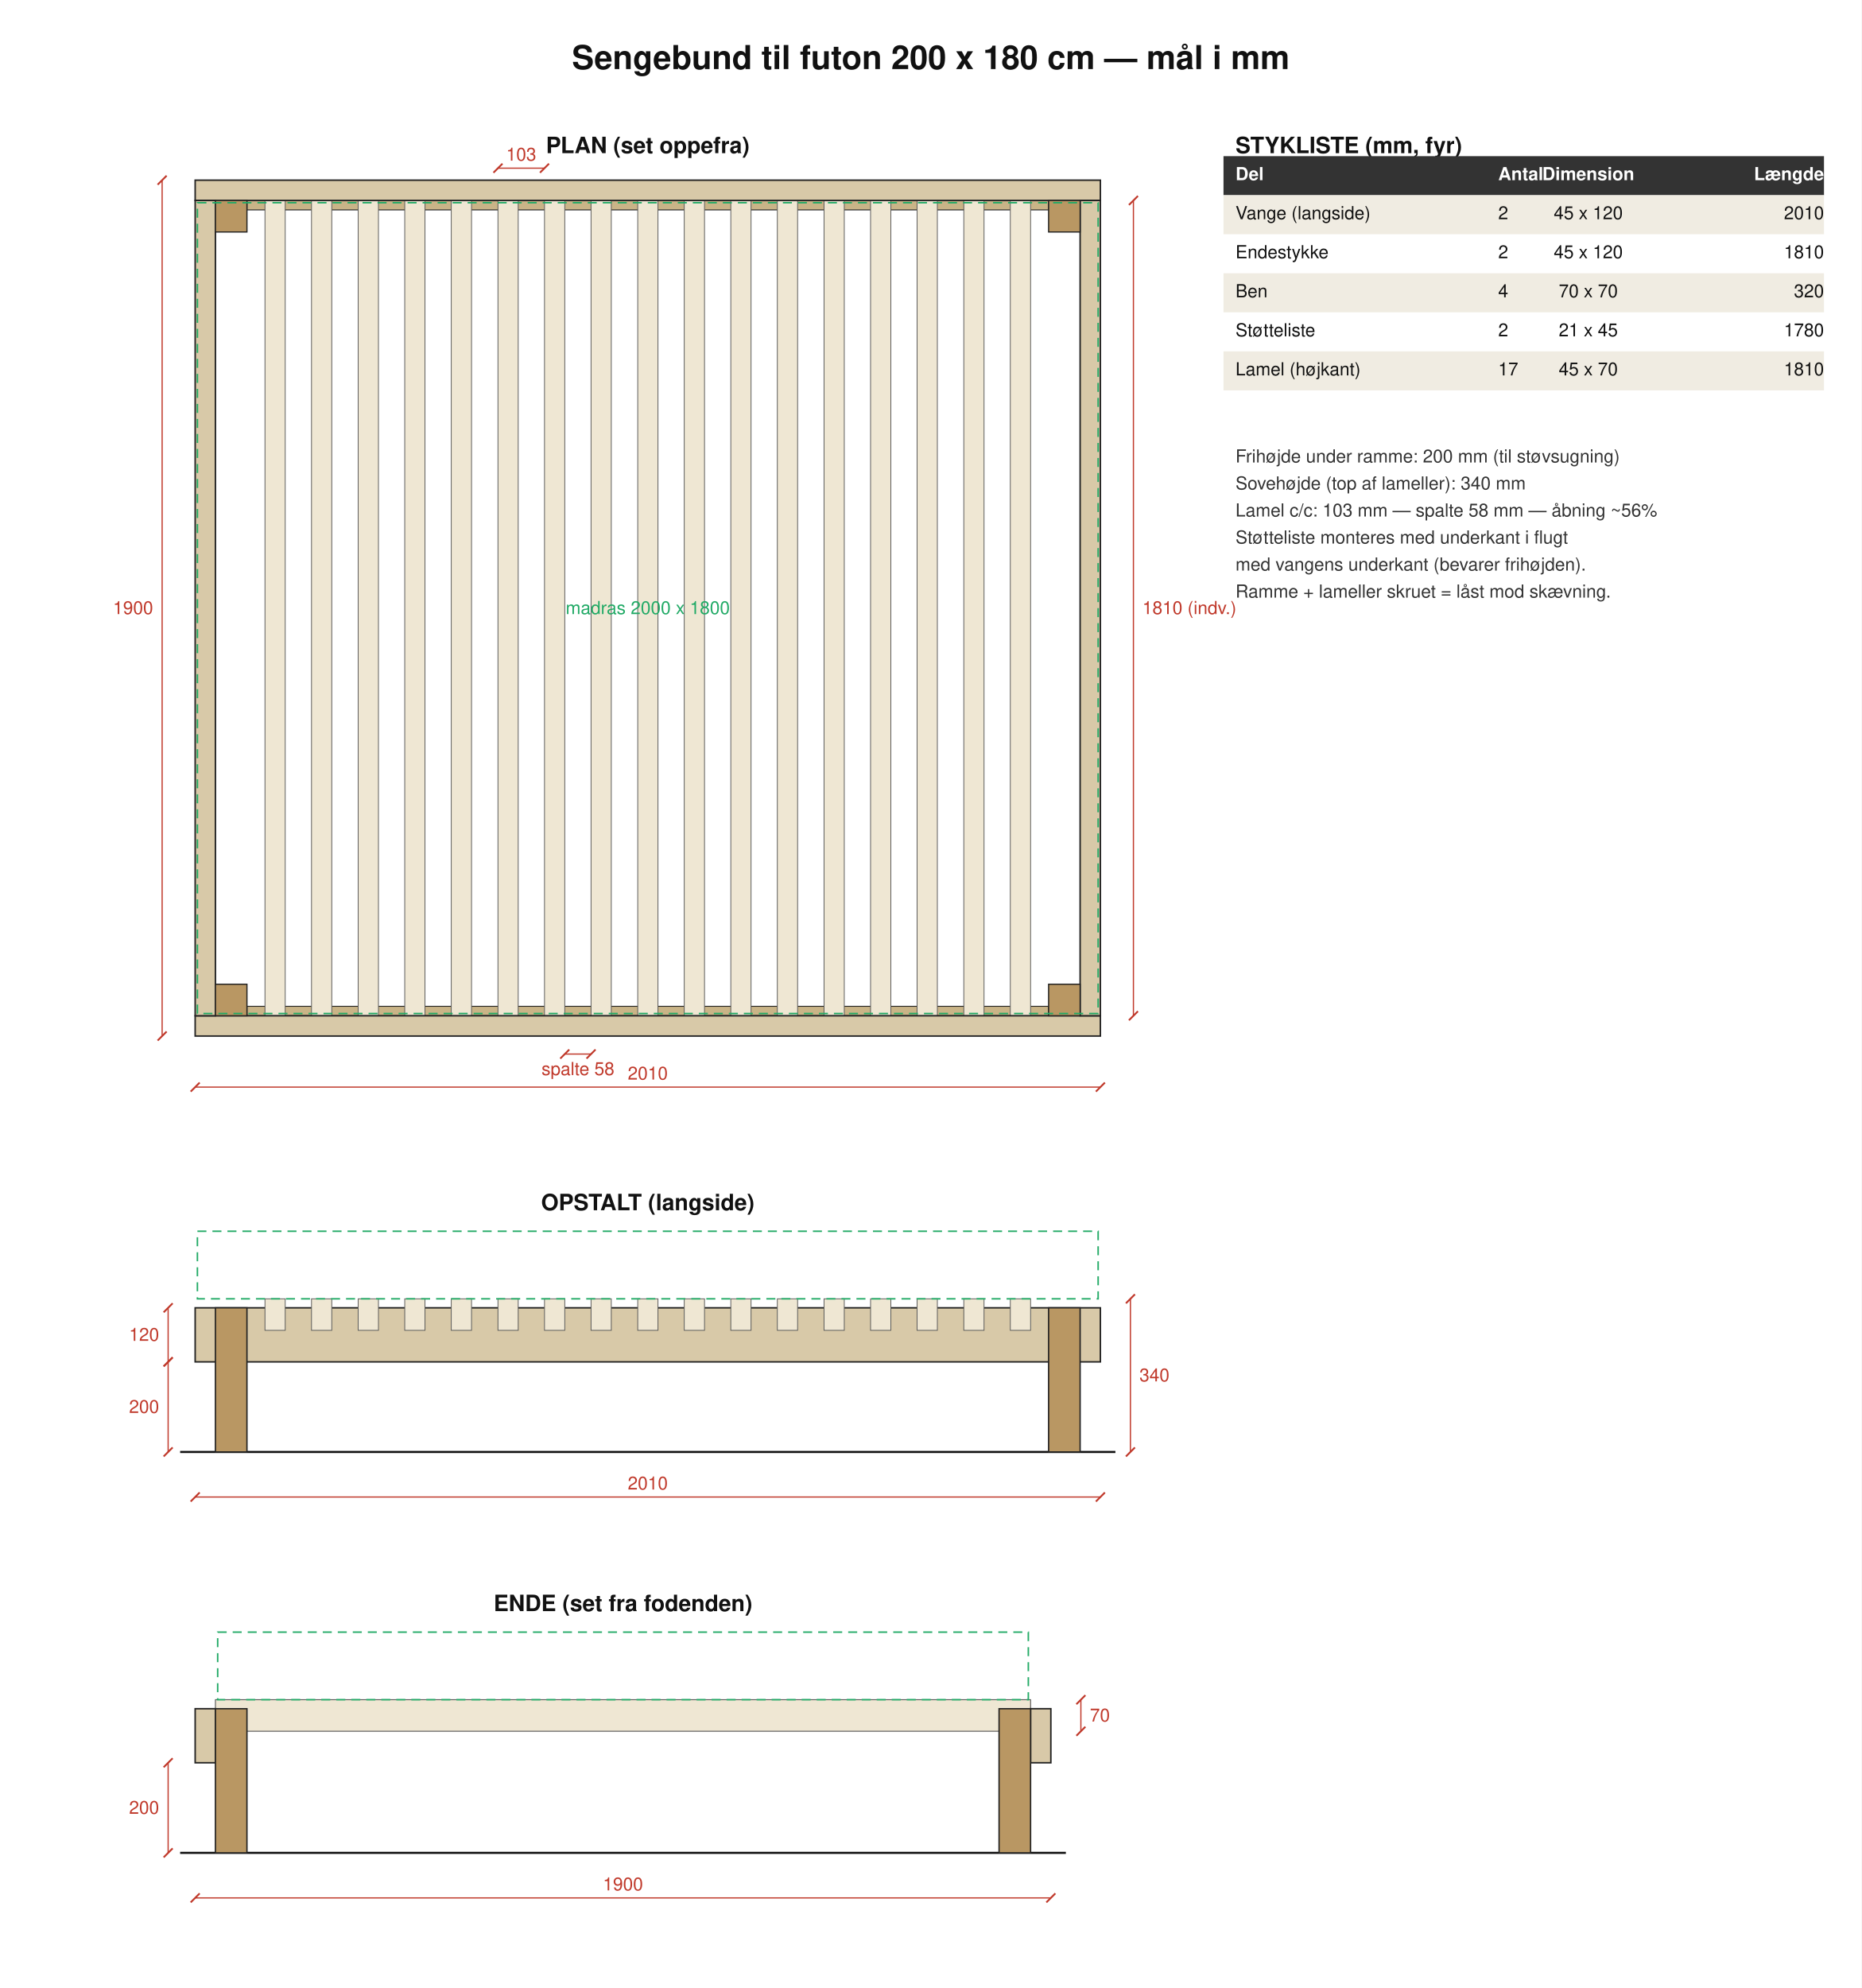
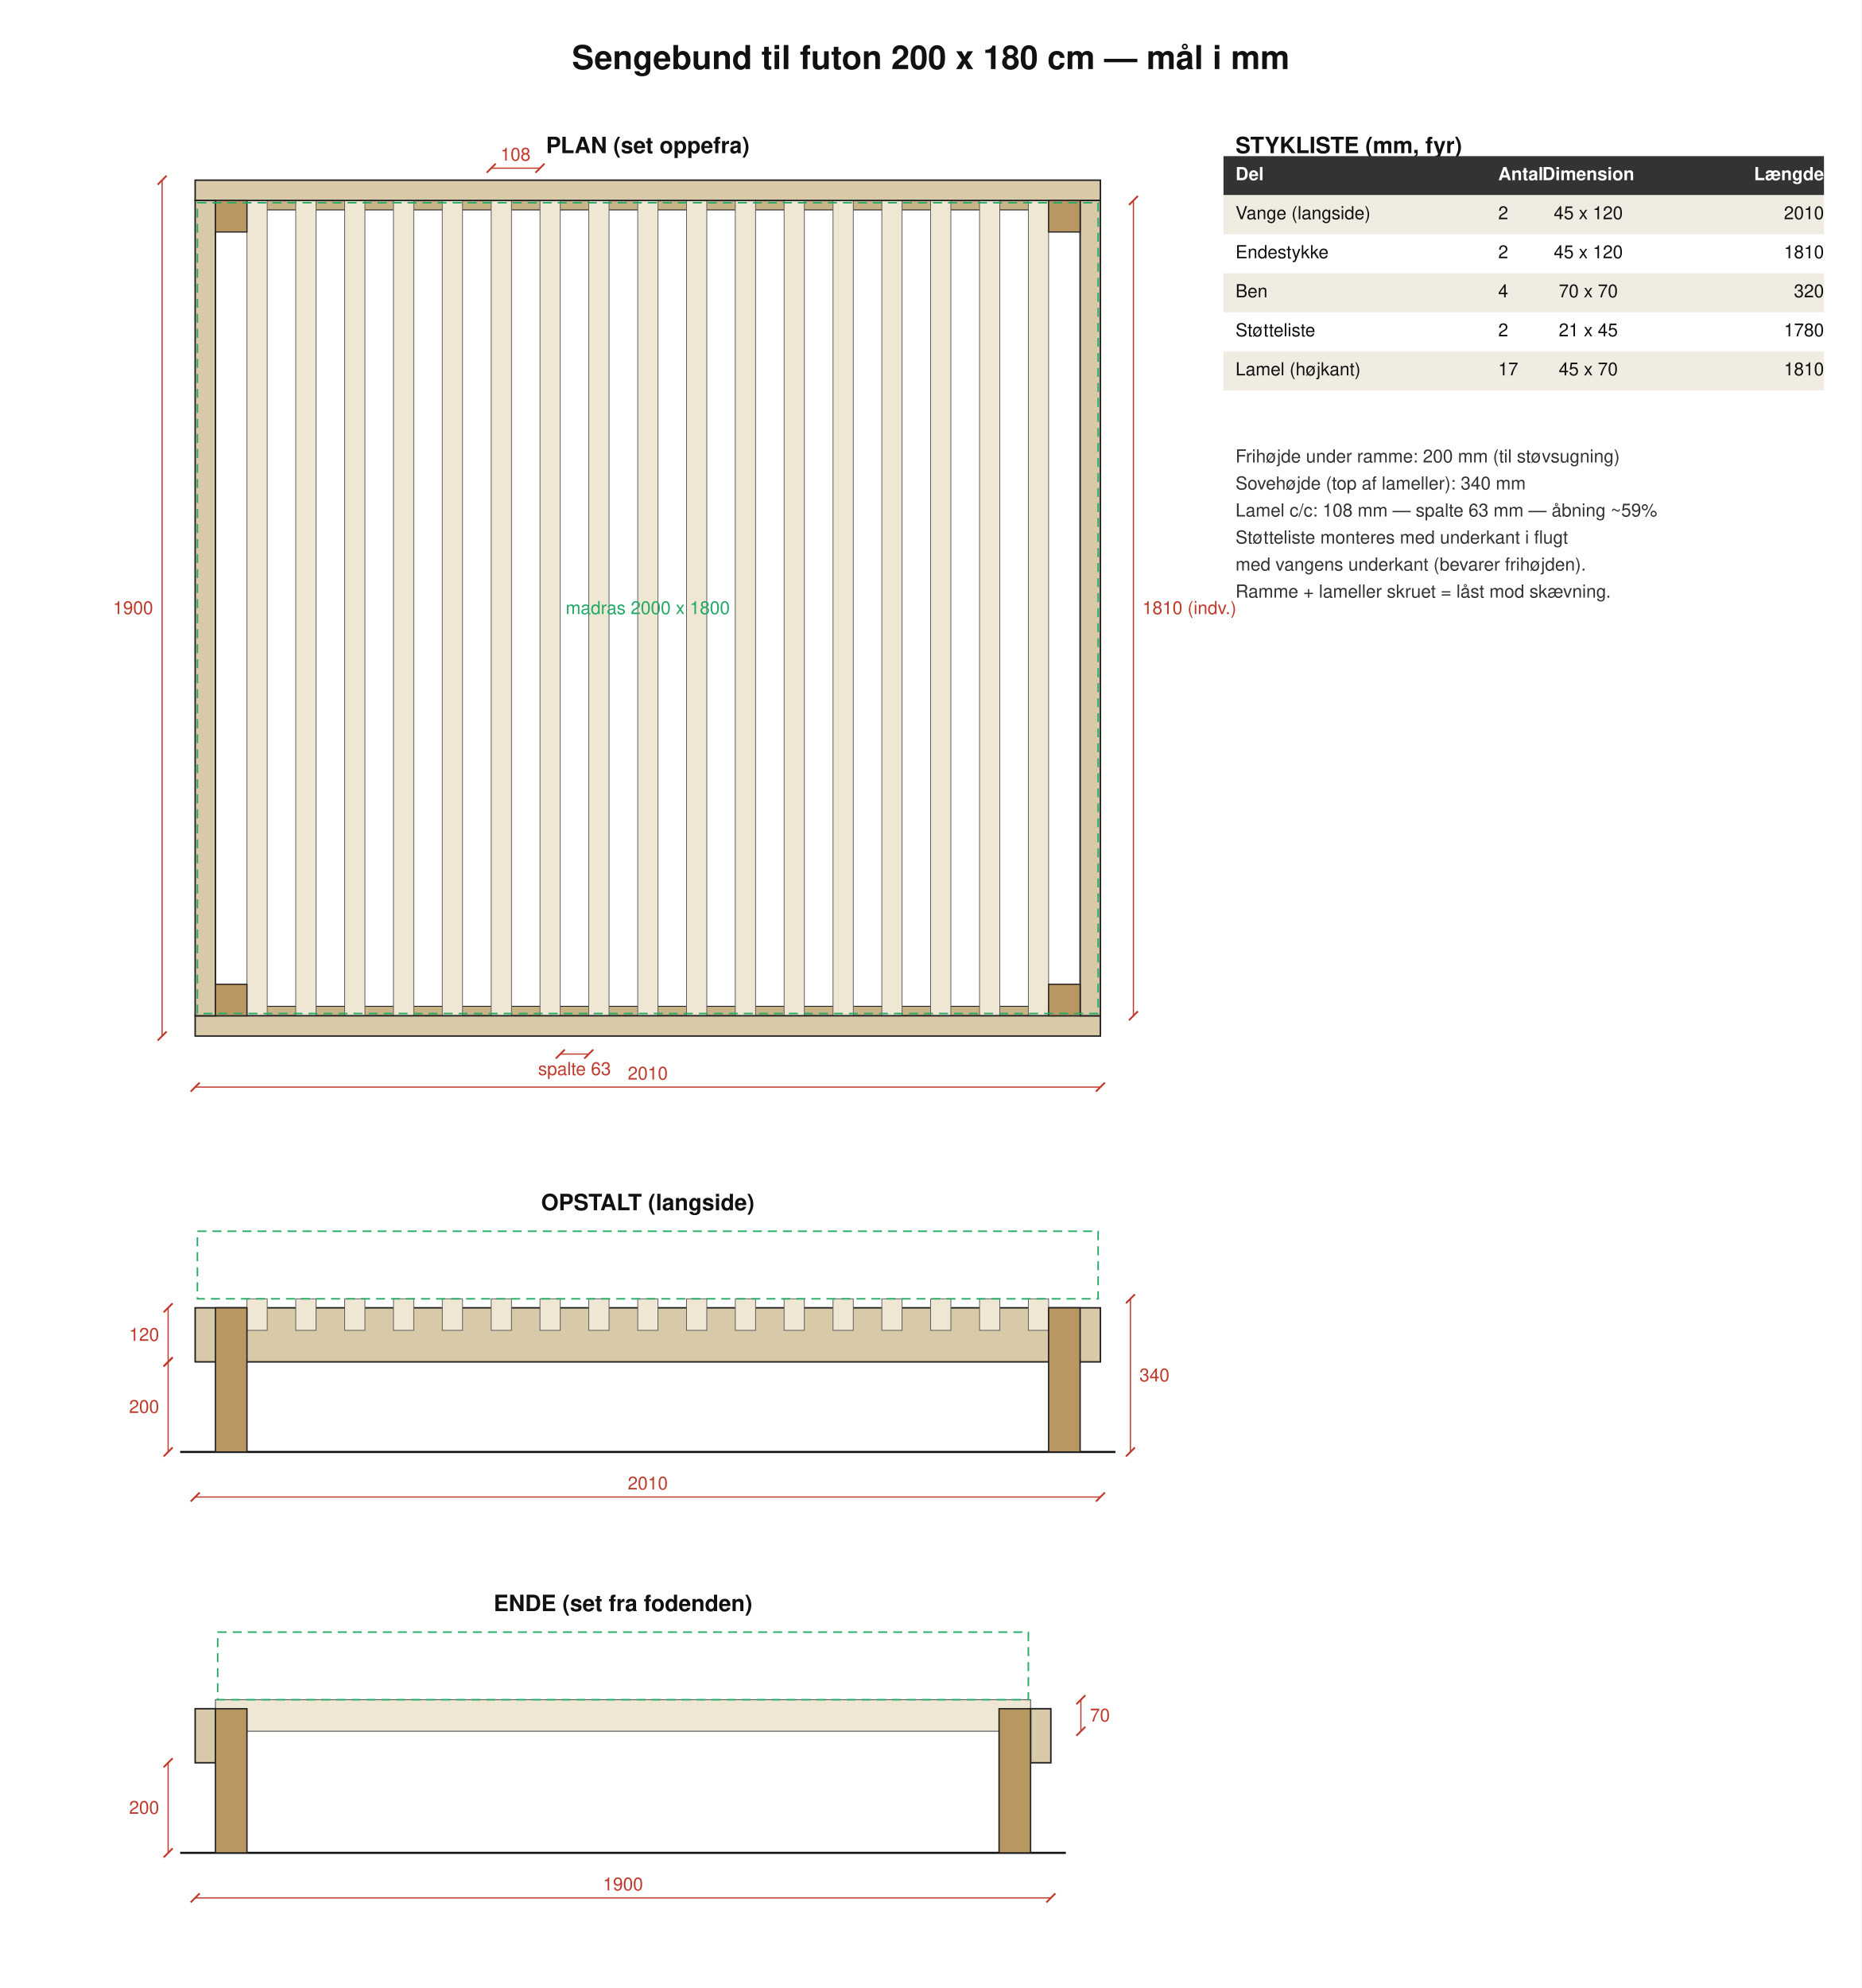
<svg xmlns="http://www.w3.org/2000/svg" viewBox="0 0 1240 1324" width="1240" height="1324">
  <rect x="0" y="0" width="1240" height="1324" fill="#ffffff" />
  <text x="620.0" y="46" font-family="Helvetica,Arial,sans-serif" font-size="22" font-weight="bold" text-anchor="middle" fill="#111">Sengebund til futon 200 x 180 cm — mål i mm</text>
  <g transform="translate(130,120)">
    <text x="301.5" y="-18.0" font-family="Helvetica,Arial,sans-serif" font-size="15" font-weight="bold" text-anchor="middle" fill="#111">PLAN (set oppefra)</text>
    <rect x="34.5" y="13.5" width="534.0" height="6.3" fill="#c9b487" stroke="#222" stroke-width="0.6" />
    <rect x="34.5" y="550.2" width="534.0" height="6.3" fill="#c9b487" stroke="#222" stroke-width="0.6" />
-     <rect x="46.5" y="13.5" width="13.5" height="543.0" fill="#efe7d3" stroke="#555" stroke-width="0.5" />
-     <rect x="77.5" y="13.5" width="13.5" height="543.0" fill="#efe7d3" stroke="#555" stroke-width="0.5" />
-     <rect x="108.6" y="13.5" width="13.5" height="543.0" fill="#efe7d3" stroke="#555" stroke-width="0.5" />
-     <rect x="139.6" y="13.5" width="13.5" height="543.0" fill="#efe7d3" stroke="#555" stroke-width="0.5" />
-     <rect x="170.6" y="13.5" width="13.5" height="543.0" fill="#efe7d3" stroke="#555" stroke-width="0.5" />
-     <rect x="201.7" y="13.5" width="13.5" height="543.0" fill="#efe7d3" stroke="#555" stroke-width="0.5" />
-     <rect x="232.7" y="13.5" width="13.5" height="543.0" fill="#efe7d3" stroke="#555" stroke-width="0.5" />
-     <rect x="263.7" y="13.5" width="13.5" height="543.0" fill="#efe7d3" stroke="#555" stroke-width="0.5" />
+     <rect x="34.5" y="13.5" width="13.5" height="543.0" fill="#efe7d3" stroke="#555" stroke-width="0.5" />
+     <rect x="67.0" y="13.5" width="13.5" height="543.0" fill="#efe7d3" stroke="#555" stroke-width="0.5" />
+     <rect x="99.6" y="13.5" width="13.5" height="543.0" fill="#efe7d3" stroke="#555" stroke-width="0.5" />
+     <rect x="132.1" y="13.5" width="13.5" height="543.0" fill="#efe7d3" stroke="#555" stroke-width="0.5" />
+     <rect x="164.6" y="13.5" width="13.5" height="543.0" fill="#efe7d3" stroke="#555" stroke-width="0.5" />
+     <rect x="197.2" y="13.5" width="13.5" height="543.0" fill="#efe7d3" stroke="#555" stroke-width="0.5" />
+     <rect x="229.7" y="13.5" width="13.5" height="543.0" fill="#efe7d3" stroke="#555" stroke-width="0.5" />
+     <rect x="262.2" y="13.5" width="13.5" height="543.0" fill="#efe7d3" stroke="#555" stroke-width="0.5" />
    <rect x="294.8" y="13.5" width="13.5" height="543.0" fill="#efe7d3" stroke="#555" stroke-width="0.5" />
-     <rect x="325.8" y="13.5" width="13.5" height="543.0" fill="#efe7d3" stroke="#555" stroke-width="0.5" />
-     <rect x="356.8" y="13.5" width="13.5" height="543.0" fill="#efe7d3" stroke="#555" stroke-width="0.5" />
-     <rect x="387.8" y="13.5" width="13.5" height="543.0" fill="#efe7d3" stroke="#555" stroke-width="0.5" />
-     <rect x="418.9" y="13.5" width="13.5" height="543.0" fill="#efe7d3" stroke="#555" stroke-width="0.5" />
-     <rect x="449.9" y="13.5" width="13.5" height="543.0" fill="#efe7d3" stroke="#555" stroke-width="0.5" />
-     <rect x="480.9" y="13.5" width="13.5" height="543.0" fill="#efe7d3" stroke="#555" stroke-width="0.5" />
-     <rect x="512.0" y="13.5" width="13.5" height="543.0" fill="#efe7d3" stroke="#555" stroke-width="0.5" />
-     <rect x="543.0" y="13.5" width="13.5" height="543.0" fill="#efe7d3" stroke="#555" stroke-width="0.5" />
+     <rect x="327.3" y="13.5" width="13.5" height="543.0" fill="#efe7d3" stroke="#555" stroke-width="0.5" />
+     <rect x="359.8" y="13.5" width="13.5" height="543.0" fill="#efe7d3" stroke="#555" stroke-width="0.5" />
+     <rect x="392.3" y="13.5" width="13.5" height="543.0" fill="#efe7d3" stroke="#555" stroke-width="0.5" />
+     <rect x="424.9" y="13.5" width="13.5" height="543.0" fill="#efe7d3" stroke="#555" stroke-width="0.5" />
+     <rect x="457.4" y="13.5" width="13.5" height="543.0" fill="#efe7d3" stroke="#555" stroke-width="0.5" />
+     <rect x="489.9" y="13.5" width="13.5" height="543.0" fill="#efe7d3" stroke="#555" stroke-width="0.5" />
+     <rect x="522.5" y="13.5" width="13.5" height="543.0" fill="#efe7d3" stroke="#555" stroke-width="0.5" />
+     <rect x="555.0" y="13.5" width="13.5" height="543.0" fill="#efe7d3" stroke="#555" stroke-width="0.5" />
    <rect x="0.0" y="0.0" width="603.0" height="13.5" fill="#d8c9a8" stroke="#222" stroke-width="1.0" />
    <rect x="0.0" y="556.5" width="603.0" height="13.5" fill="#d8c9a8" stroke="#222" stroke-width="1.0" />
    <rect x="0.0" y="13.5" width="13.5" height="543.0" fill="#d8c9a8" stroke="#222" stroke-width="1.0" />
    <rect x="589.5" y="13.5" width="13.5" height="543.0" fill="#d8c9a8" stroke="#222" stroke-width="1.0" />
    <rect x="13.5" y="13.5" width="21.0" height="21.0" fill="#b99763" stroke="#222" stroke-width="0.8" />
    <rect x="13.5" y="535.5" width="21.0" height="21.0" fill="#b99763" stroke="#222" stroke-width="0.8" />
    <rect x="568.5" y="13.5" width="21.0" height="21.0" fill="#b99763" stroke="#222" stroke-width="0.8" />
    <rect x="568.5" y="535.5" width="21.0" height="21.0" fill="#b99763" stroke="#222" stroke-width="0.8" />
    <rect x="1.5" y="15.0" width="600.0" height="540.0" fill="none" stroke="#2a6" stroke-width="1.0" stroke-dasharray="6,4" />
    <text x="301.5" y="289.0" font-family="Helvetica,Arial,sans-serif" font-size="12" font-weight="normal" text-anchor="middle" fill="#2a6">madras 2000 x 1800</text>
    <line x1="0.0" y1="604.0" x2="603.0" y2="604.0" stroke="#c0392b" stroke-width="0.8" />
    <line x1="-3.0" y1="607.0" x2="3.0" y2="601.0" stroke="#c0392b" stroke-width="1.2" />
    <line x1="600.0" y1="607.0" x2="606.0" y2="601.0" stroke="#c0392b" stroke-width="1.2" />
    <text x="301.5" y="599.0" font-family="Helvetica,Arial,sans-serif" font-size="12" font-weight="normal" text-anchor="middle" fill="#c0392b">2010</text>
    <line x1="-22.0" y1="0.0" x2="-22.0" y2="570.0" stroke="#c0392b" stroke-width="0.8" />
    <line x1="-25.0" y1="3.0" x2="-19.0" y2="-3.0" stroke="#c0392b" stroke-width="1.2" />
    <line x1="-25.0" y1="573.0" x2="-19.0" y2="567.0" stroke="#c0392b" stroke-width="1.2" />
    <text x="-28.0" y="289.0" font-family="Helvetica,Arial,sans-serif" font-size="12" font-weight="normal" text-anchor="end" fill="#c0392b">1900</text>
    <line x1="625.0" y1="13.5" x2="625.0" y2="556.5" stroke="#c0392b" stroke-width="0.8" />
    <line x1="622.0" y1="16.5" x2="628.0" y2="10.5" stroke="#c0392b" stroke-width="1.2" />
    <line x1="622.0" y1="559.5" x2="628.0" y2="553.5" stroke="#c0392b" stroke-width="1.2" />
    <text x="631.0" y="289.0" font-family="Helvetica,Arial,sans-serif" font-size="12" font-weight="normal" text-anchor="start" fill="#c0392b">1810 (indv.)</text>
-     <line x1="201.7" y1="-8.0" x2="232.7" y2="-8.0" stroke="#c0392b" stroke-width="0.8" />
-     <line x1="198.7" y1="-5.0" x2="204.7" y2="-11.0" stroke="#c0392b" stroke-width="1.2" />
-     <line x1="229.7" y1="-5.0" x2="235.7" y2="-11.0" stroke="#c0392b" stroke-width="1.2" />
-     <text x="217.2" y="-13.0" font-family="Helvetica,Arial,sans-serif" font-size="12" font-weight="normal" text-anchor="middle" fill="#c0392b">103</text>
-     <line x1="246.2" y1="582.0" x2="263.7" y2="582.0" stroke="#c0392b" stroke-width="0.8" />
-     <line x1="243.2" y1="585.0" x2="249.2" y2="579.0" stroke="#c0392b" stroke-width="1.2" />
-     <line x1="260.7" y1="585.0" x2="266.7" y2="579.0" stroke="#c0392b" stroke-width="1.2" />
-     <text x="255.0" y="596.0" font-family="Helvetica,Arial,sans-serif" font-size="12" font-weight="normal" text-anchor="middle" fill="#c0392b">spalte 58</text>
+     <line x1="197.2" y1="-8.0" x2="229.7" y2="-8.0" stroke="#c0392b" stroke-width="0.8" />
+     <line x1="194.2" y1="-5.0" x2="200.2" y2="-11.0" stroke="#c0392b" stroke-width="1.2" />
+     <line x1="226.7" y1="-5.0" x2="232.7" y2="-11.0" stroke="#c0392b" stroke-width="1.2" />
+     <text x="213.4" y="-13.0" font-family="Helvetica,Arial,sans-serif" font-size="12" font-weight="normal" text-anchor="middle" fill="#c0392b">108</text>
+     <line x1="243.2" y1="582.0" x2="262.2" y2="582.0" stroke="#c0392b" stroke-width="0.8" />
+     <line x1="240.2" y1="585.0" x2="246.2" y2="579.0" stroke="#c0392b" stroke-width="1.2" />
+     <line x1="259.2" y1="585.0" x2="265.2" y2="579.0" stroke="#c0392b" stroke-width="1.2" />
+     <text x="252.7" y="596.0" font-family="Helvetica,Arial,sans-serif" font-size="12" font-weight="normal" text-anchor="middle" fill="#c0392b">spalte 63</text>
  </g>
  <g transform="translate(130,820.0)">
    <text x="301.5" y="-14.0" font-family="Helvetica,Arial,sans-serif" font-size="15" font-weight="bold" text-anchor="middle" fill="#111">OPSTALT (langside)</text>
    <line x1="-10.0" y1="147.0" x2="613.0" y2="147.0" stroke="#111" stroke-width="1.4" />
    <rect x="34.5" y="66.0" width="534.0" height="13.5" fill="#c9b487" stroke="#999" stroke-width="0.5" stroke-dasharray="3,3" />
    <rect x="0.0" y="51.0" width="603.0" height="36.0" fill="#d8c9a8" stroke="#222" stroke-width="1.0" />
-     <rect x="46.5" y="45.0" width="13.5" height="21.0" fill="#efe7d3" stroke="#555" stroke-width="0.5" />
-     <rect x="77.5" y="45.0" width="13.5" height="21.0" fill="#efe7d3" stroke="#555" stroke-width="0.5" />
-     <rect x="108.6" y="45.0" width="13.5" height="21.0" fill="#efe7d3" stroke="#555" stroke-width="0.5" />
-     <rect x="139.6" y="45.0" width="13.5" height="21.0" fill="#efe7d3" stroke="#555" stroke-width="0.5" />
-     <rect x="170.6" y="45.0" width="13.5" height="21.0" fill="#efe7d3" stroke="#555" stroke-width="0.5" />
-     <rect x="201.7" y="45.0" width="13.5" height="21.0" fill="#efe7d3" stroke="#555" stroke-width="0.5" />
-     <rect x="232.7" y="45.0" width="13.5" height="21.0" fill="#efe7d3" stroke="#555" stroke-width="0.5" />
-     <rect x="263.7" y="45.0" width="13.5" height="21.0" fill="#efe7d3" stroke="#555" stroke-width="0.5" />
+     <rect x="34.5" y="45.0" width="13.5" height="21.0" fill="#efe7d3" stroke="#555" stroke-width="0.5" />
+     <rect x="67.0" y="45.0" width="13.5" height="21.0" fill="#efe7d3" stroke="#555" stroke-width="0.5" />
+     <rect x="99.6" y="45.0" width="13.5" height="21.0" fill="#efe7d3" stroke="#555" stroke-width="0.5" />
+     <rect x="132.1" y="45.0" width="13.5" height="21.0" fill="#efe7d3" stroke="#555" stroke-width="0.5" />
+     <rect x="164.6" y="45.0" width="13.5" height="21.0" fill="#efe7d3" stroke="#555" stroke-width="0.5" />
+     <rect x="197.2" y="45.0" width="13.5" height="21.0" fill="#efe7d3" stroke="#555" stroke-width="0.5" />
+     <rect x="229.7" y="45.0" width="13.5" height="21.0" fill="#efe7d3" stroke="#555" stroke-width="0.5" />
+     <rect x="262.2" y="45.0" width="13.5" height="21.0" fill="#efe7d3" stroke="#555" stroke-width="0.5" />
    <rect x="294.8" y="45.0" width="13.5" height="21.0" fill="#efe7d3" stroke="#555" stroke-width="0.5" />
-     <rect x="325.8" y="45.0" width="13.5" height="21.0" fill="#efe7d3" stroke="#555" stroke-width="0.5" />
-     <rect x="356.8" y="45.0" width="13.5" height="21.0" fill="#efe7d3" stroke="#555" stroke-width="0.5" />
-     <rect x="387.8" y="45.0" width="13.5" height="21.0" fill="#efe7d3" stroke="#555" stroke-width="0.5" />
-     <rect x="418.9" y="45.0" width="13.5" height="21.0" fill="#efe7d3" stroke="#555" stroke-width="0.5" />
-     <rect x="449.9" y="45.0" width="13.5" height="21.0" fill="#efe7d3" stroke="#555" stroke-width="0.5" />
-     <rect x="480.9" y="45.0" width="13.5" height="21.0" fill="#efe7d3" stroke="#555" stroke-width="0.5" />
-     <rect x="512.0" y="45.0" width="13.5" height="21.0" fill="#efe7d3" stroke="#555" stroke-width="0.5" />
-     <rect x="543.0" y="45.0" width="13.5" height="21.0" fill="#efe7d3" stroke="#555" stroke-width="0.5" />
+     <rect x="327.3" y="45.0" width="13.5" height="21.0" fill="#efe7d3" stroke="#555" stroke-width="0.5" />
+     <rect x="359.8" y="45.0" width="13.5" height="21.0" fill="#efe7d3" stroke="#555" stroke-width="0.5" />
+     <rect x="392.3" y="45.0" width="13.5" height="21.0" fill="#efe7d3" stroke="#555" stroke-width="0.5" />
+     <rect x="424.9" y="45.0" width="13.5" height="21.0" fill="#efe7d3" stroke="#555" stroke-width="0.5" />
+     <rect x="457.4" y="45.0" width="13.5" height="21.0" fill="#efe7d3" stroke="#555" stroke-width="0.5" />
+     <rect x="489.9" y="45.0" width="13.5" height="21.0" fill="#efe7d3" stroke="#555" stroke-width="0.5" />
+     <rect x="522.5" y="45.0" width="13.5" height="21.0" fill="#efe7d3" stroke="#555" stroke-width="0.5" />
+     <rect x="555.0" y="45.0" width="13.5" height="21.0" fill="#efe7d3" stroke="#555" stroke-width="0.5" />
    <rect x="13.5" y="51.0" width="21.0" height="96.0" fill="#b99763" stroke="#222" stroke-width="0.9" />
    <rect x="568.5" y="51.0" width="21.0" height="96.0" fill="#b99763" stroke="#222" stroke-width="0.9" />
    <rect x="1.5" y="0.0" width="600.0" height="45.0" fill="none" stroke="#2a6" stroke-width="1.0" stroke-dasharray="6,4" />
    <line x1="0.0" y1="177.0" x2="603.0" y2="177.0" stroke="#c0392b" stroke-width="0.8" />
    <line x1="-3.0" y1="180.0" x2="3.0" y2="174.0" stroke="#c0392b" stroke-width="1.2" />
    <line x1="600.0" y1="180.0" x2="606.0" y2="174.0" stroke="#c0392b" stroke-width="1.2" />
    <text x="301.5" y="172.0" font-family="Helvetica,Arial,sans-serif" font-size="12" font-weight="normal" text-anchor="middle" fill="#c0392b">2010</text>
    <line x1="-18.0" y1="87.0" x2="-18.0" y2="147.0" stroke="#c0392b" stroke-width="0.8" />
    <line x1="-21.0" y1="90.0" x2="-15.0" y2="84.0" stroke="#c0392b" stroke-width="1.2" />
    <line x1="-21.0" y1="150.0" x2="-15.0" y2="144.0" stroke="#c0392b" stroke-width="1.2" />
    <text x="-24.0" y="121.0" font-family="Helvetica,Arial,sans-serif" font-size="12" font-weight="normal" text-anchor="end" fill="#c0392b">200</text>
    <line x1="-18.0" y1="51.0" x2="-18.0" y2="87.0" stroke="#c0392b" stroke-width="0.8" />
    <line x1="-21.0" y1="54.0" x2="-15.0" y2="48.0" stroke="#c0392b" stroke-width="1.2" />
    <line x1="-21.0" y1="90.0" x2="-15.0" y2="84.0" stroke="#c0392b" stroke-width="1.2" />
    <text x="-24.0" y="73.0" font-family="Helvetica,Arial,sans-serif" font-size="12" font-weight="normal" text-anchor="end" fill="#c0392b">120</text>
    <line x1="623.0" y1="147.0" x2="623.0" y2="45.0" stroke="#c0392b" stroke-width="0.8" />
    <line x1="620.0" y1="150.0" x2="626.0" y2="144.0" stroke="#c0392b" stroke-width="1.2" />
    <line x1="620.0" y1="48.0" x2="626.0" y2="42.0" stroke="#c0392b" stroke-width="1.2" />
    <text x="629.0" y="100.0" font-family="Helvetica,Arial,sans-serif" font-size="12" font-weight="normal" text-anchor="start" fill="#c0392b">340</text>
  </g>
  <g transform="translate(130,1087.0)">
    <text x="285.0" y="-14.0" font-family="Helvetica,Arial,sans-serif" font-size="15" font-weight="bold" text-anchor="middle" fill="#111">ENDE (set fra fodenden)</text>
    <line x1="-10.0" y1="147.0" x2="580.0" y2="147.0" stroke="#111" stroke-width="1.4" />
    <rect x="13.5" y="45.0" width="543.0" height="21.0" fill="#efe7d3" stroke="#555" stroke-width="0.6" />
    <rect x="13.5" y="66.0" width="6.3" height="13.5" fill="#c9b487" stroke="#222" stroke-width="0.7" />
    <rect x="550.2" y="66.0" width="6.3" height="13.5" fill="#c9b487" stroke="#222" stroke-width="0.7" />
    <rect x="0.0" y="51.0" width="13.5" height="36.0" fill="#d8c9a8" stroke="#222" stroke-width="1.0" />
    <rect x="556.5" y="51.0" width="13.5" height="36.0" fill="#d8c9a8" stroke="#222" stroke-width="1.0" />
    <rect x="13.5" y="51.0" width="21.0" height="96.0" fill="#b99763" stroke="#222" stroke-width="0.9" />
    <rect x="535.5" y="51.0" width="21.0" height="96.0" fill="#b99763" stroke="#222" stroke-width="0.9" />
    <rect x="15.0" y="0.0" width="540.0" height="45.0" fill="none" stroke="#2a6" stroke-width="1.0" stroke-dasharray="6,4" />
    <line x1="0.0" y1="177.0" x2="570.0" y2="177.0" stroke="#c0392b" stroke-width="0.8" />
    <line x1="-3.0" y1="180.0" x2="3.0" y2="174.0" stroke="#c0392b" stroke-width="1.2" />
    <line x1="567.0" y1="180.0" x2="573.0" y2="174.0" stroke="#c0392b" stroke-width="1.2" />
    <text x="285.0" y="172.0" font-family="Helvetica,Arial,sans-serif" font-size="12" font-weight="normal" text-anchor="middle" fill="#c0392b">1900</text>
    <line x1="-18.0" y1="87.0" x2="-18.0" y2="147.0" stroke="#c0392b" stroke-width="0.8" />
    <line x1="-21.0" y1="90.0" x2="-15.0" y2="84.0" stroke="#c0392b" stroke-width="1.2" />
    <line x1="-21.0" y1="150.0" x2="-15.0" y2="144.0" stroke="#c0392b" stroke-width="1.2" />
    <text x="-24.0" y="121.0" font-family="Helvetica,Arial,sans-serif" font-size="12" font-weight="normal" text-anchor="end" fill="#c0392b">200</text>
    <line x1="590.0" y1="45.0" x2="590.0" y2="66.0" stroke="#c0392b" stroke-width="0.8" />
    <line x1="587.0" y1="48.0" x2="593.0" y2="42.0" stroke="#c0392b" stroke-width="1.2" />
    <line x1="587.0" y1="69.0" x2="593.0" y2="63.0" stroke="#c0392b" stroke-width="1.2" />
    <text x="596.0" y="59.5" font-family="Helvetica,Arial,sans-serif" font-size="12" font-weight="normal" text-anchor="start" fill="#c0392b">70</text>
  </g>
  <g transform="translate(823.0,120)">
    <text x="0.0" y="-18.0" font-family="Helvetica,Arial,sans-serif" font-size="15" font-weight="bold" text-anchor="start" fill="#111">STYKLISTE (mm, fyr)</text>
    <rect x="-8.0" y="-16.0" width="400.0" height="26.0" fill="#333" stroke="none" stroke-width="1.0" />
    <text x="0.0" y="0.0" font-family="Helvetica,Arial,sans-serif" font-size="12" font-weight="bold" text-anchor="start" fill="#fff">Del</text>
    <text x="175.0" y="0.0" font-family="Helvetica,Arial,sans-serif" font-size="12" font-weight="bold" text-anchor="start" fill="#fff">Antal</text>
    <text x="235.0" y="0.0" font-family="Helvetica,Arial,sans-serif" font-size="12" font-weight="bold" text-anchor="middle" fill="#fff">Dimension</text>
    <text x="392.0" y="0.0" font-family="Helvetica,Arial,sans-serif" font-size="12" font-weight="bold" text-anchor="end" fill="#fff">Længde</text>
    <rect x="-8.0" y="10.0" width="400.0" height="26.0" fill="#f0ece2" stroke="none" stroke-width="1.0" />
    <text x="0.0" y="26.0" font-family="Helvetica,Arial,sans-serif" font-size="12" font-weight="normal" text-anchor="start" fill="#111">Vange (langside)</text>
    <text x="175.0" y="26.0" font-family="Helvetica,Arial,sans-serif" font-size="12" font-weight="normal" text-anchor="start" fill="#111">2</text>
    <text x="235.0" y="26.0" font-family="Helvetica,Arial,sans-serif" font-size="12" font-weight="normal" text-anchor="middle" fill="#111">45 x 120</text>
    <text x="392.0" y="26.0" font-family="Helvetica,Arial,sans-serif" font-size="12" font-weight="normal" text-anchor="end" fill="#111">2010</text>
    <text x="0.0" y="52.0" font-family="Helvetica,Arial,sans-serif" font-size="12" font-weight="normal" text-anchor="start" fill="#111">Endestykke</text>
    <text x="175.0" y="52.0" font-family="Helvetica,Arial,sans-serif" font-size="12" font-weight="normal" text-anchor="start" fill="#111">2</text>
    <text x="235.0" y="52.0" font-family="Helvetica,Arial,sans-serif" font-size="12" font-weight="normal" text-anchor="middle" fill="#111">45 x 120</text>
    <text x="392.0" y="52.0" font-family="Helvetica,Arial,sans-serif" font-size="12" font-weight="normal" text-anchor="end" fill="#111">1810</text>
    <rect x="-8.0" y="62.0" width="400.0" height="26.0" fill="#f0ece2" stroke="none" stroke-width="1.0" />
    <text x="0.0" y="78.0" font-family="Helvetica,Arial,sans-serif" font-size="12" font-weight="normal" text-anchor="start" fill="#111">Ben</text>
    <text x="175.0" y="78.0" font-family="Helvetica,Arial,sans-serif" font-size="12" font-weight="normal" text-anchor="start" fill="#111">4</text>
    <text x="235.0" y="78.0" font-family="Helvetica,Arial,sans-serif" font-size="12" font-weight="normal" text-anchor="middle" fill="#111">70 x 70</text>
    <text x="392.0" y="78.0" font-family="Helvetica,Arial,sans-serif" font-size="12" font-weight="normal" text-anchor="end" fill="#111">320</text>
    <text x="0.0" y="104.0" font-family="Helvetica,Arial,sans-serif" font-size="12" font-weight="normal" text-anchor="start" fill="#111">Støtteliste</text>
    <text x="175.0" y="104.0" font-family="Helvetica,Arial,sans-serif" font-size="12" font-weight="normal" text-anchor="start" fill="#111">2</text>
    <text x="235.0" y="104.0" font-family="Helvetica,Arial,sans-serif" font-size="12" font-weight="normal" text-anchor="middle" fill="#111">21 x 45</text>
    <text x="392.0" y="104.0" font-family="Helvetica,Arial,sans-serif" font-size="12" font-weight="normal" text-anchor="end" fill="#111">1780</text>
    <rect x="-8.0" y="114.0" width="400.0" height="26.0" fill="#f0ece2" stroke="none" stroke-width="1.0" />
    <text x="0.0" y="130.0" font-family="Helvetica,Arial,sans-serif" font-size="12" font-weight="normal" text-anchor="start" fill="#111">Lamel (højkant)</text>
    <text x="175.0" y="130.0" font-family="Helvetica,Arial,sans-serif" font-size="12" font-weight="normal" text-anchor="start" fill="#111">17</text>
    <text x="235.0" y="130.0" font-family="Helvetica,Arial,sans-serif" font-size="12" font-weight="normal" text-anchor="middle" fill="#111">45 x 70</text>
    <text x="392.0" y="130.0" font-family="Helvetica,Arial,sans-serif" font-size="12" font-weight="normal" text-anchor="end" fill="#111">1810</text>
    <text x="0.0" y="170.0" font-family="Helvetica,Arial,sans-serif" font-size="12" font-weight="normal" text-anchor="start" fill="#333" />
    <text x="0.0" y="188.0" font-family="Helvetica,Arial,sans-serif" font-size="12" font-weight="normal" text-anchor="start" fill="#333">Frihøjde under ramme: 200 mm (til støvsugning)</text>
    <text x="0.0" y="206.0" font-family="Helvetica,Arial,sans-serif" font-size="12" font-weight="normal" text-anchor="start" fill="#333">Sovehøjde (top af lameller): 340 mm</text>
-     <text x="0.0" y="224.0" font-family="Helvetica,Arial,sans-serif" font-size="12" font-weight="normal" text-anchor="start" fill="#333">Lamel c/c: 103 mm — spalte 58 mm — åbning ~56%</text>
+     <text x="0.0" y="224.0" font-family="Helvetica,Arial,sans-serif" font-size="12" font-weight="normal" text-anchor="start" fill="#333">Lamel c/c: 108 mm — spalte 63 mm — åbning ~59%</text>
    <text x="0.0" y="242.0" font-family="Helvetica,Arial,sans-serif" font-size="12" font-weight="normal" text-anchor="start" fill="#333">Støtteliste monteres med underkant i flugt</text>
    <text x="0.0" y="260.0" font-family="Helvetica,Arial,sans-serif" font-size="12" font-weight="normal" text-anchor="start" fill="#333">med vangens underkant (bevarer frihøjden).</text>
    <text x="0.0" y="278.0" font-family="Helvetica,Arial,sans-serif" font-size="12" font-weight="normal" text-anchor="start" fill="#333">Ramme + lameller skruet = låst mod skævning.</text>
  </g>
</svg>
